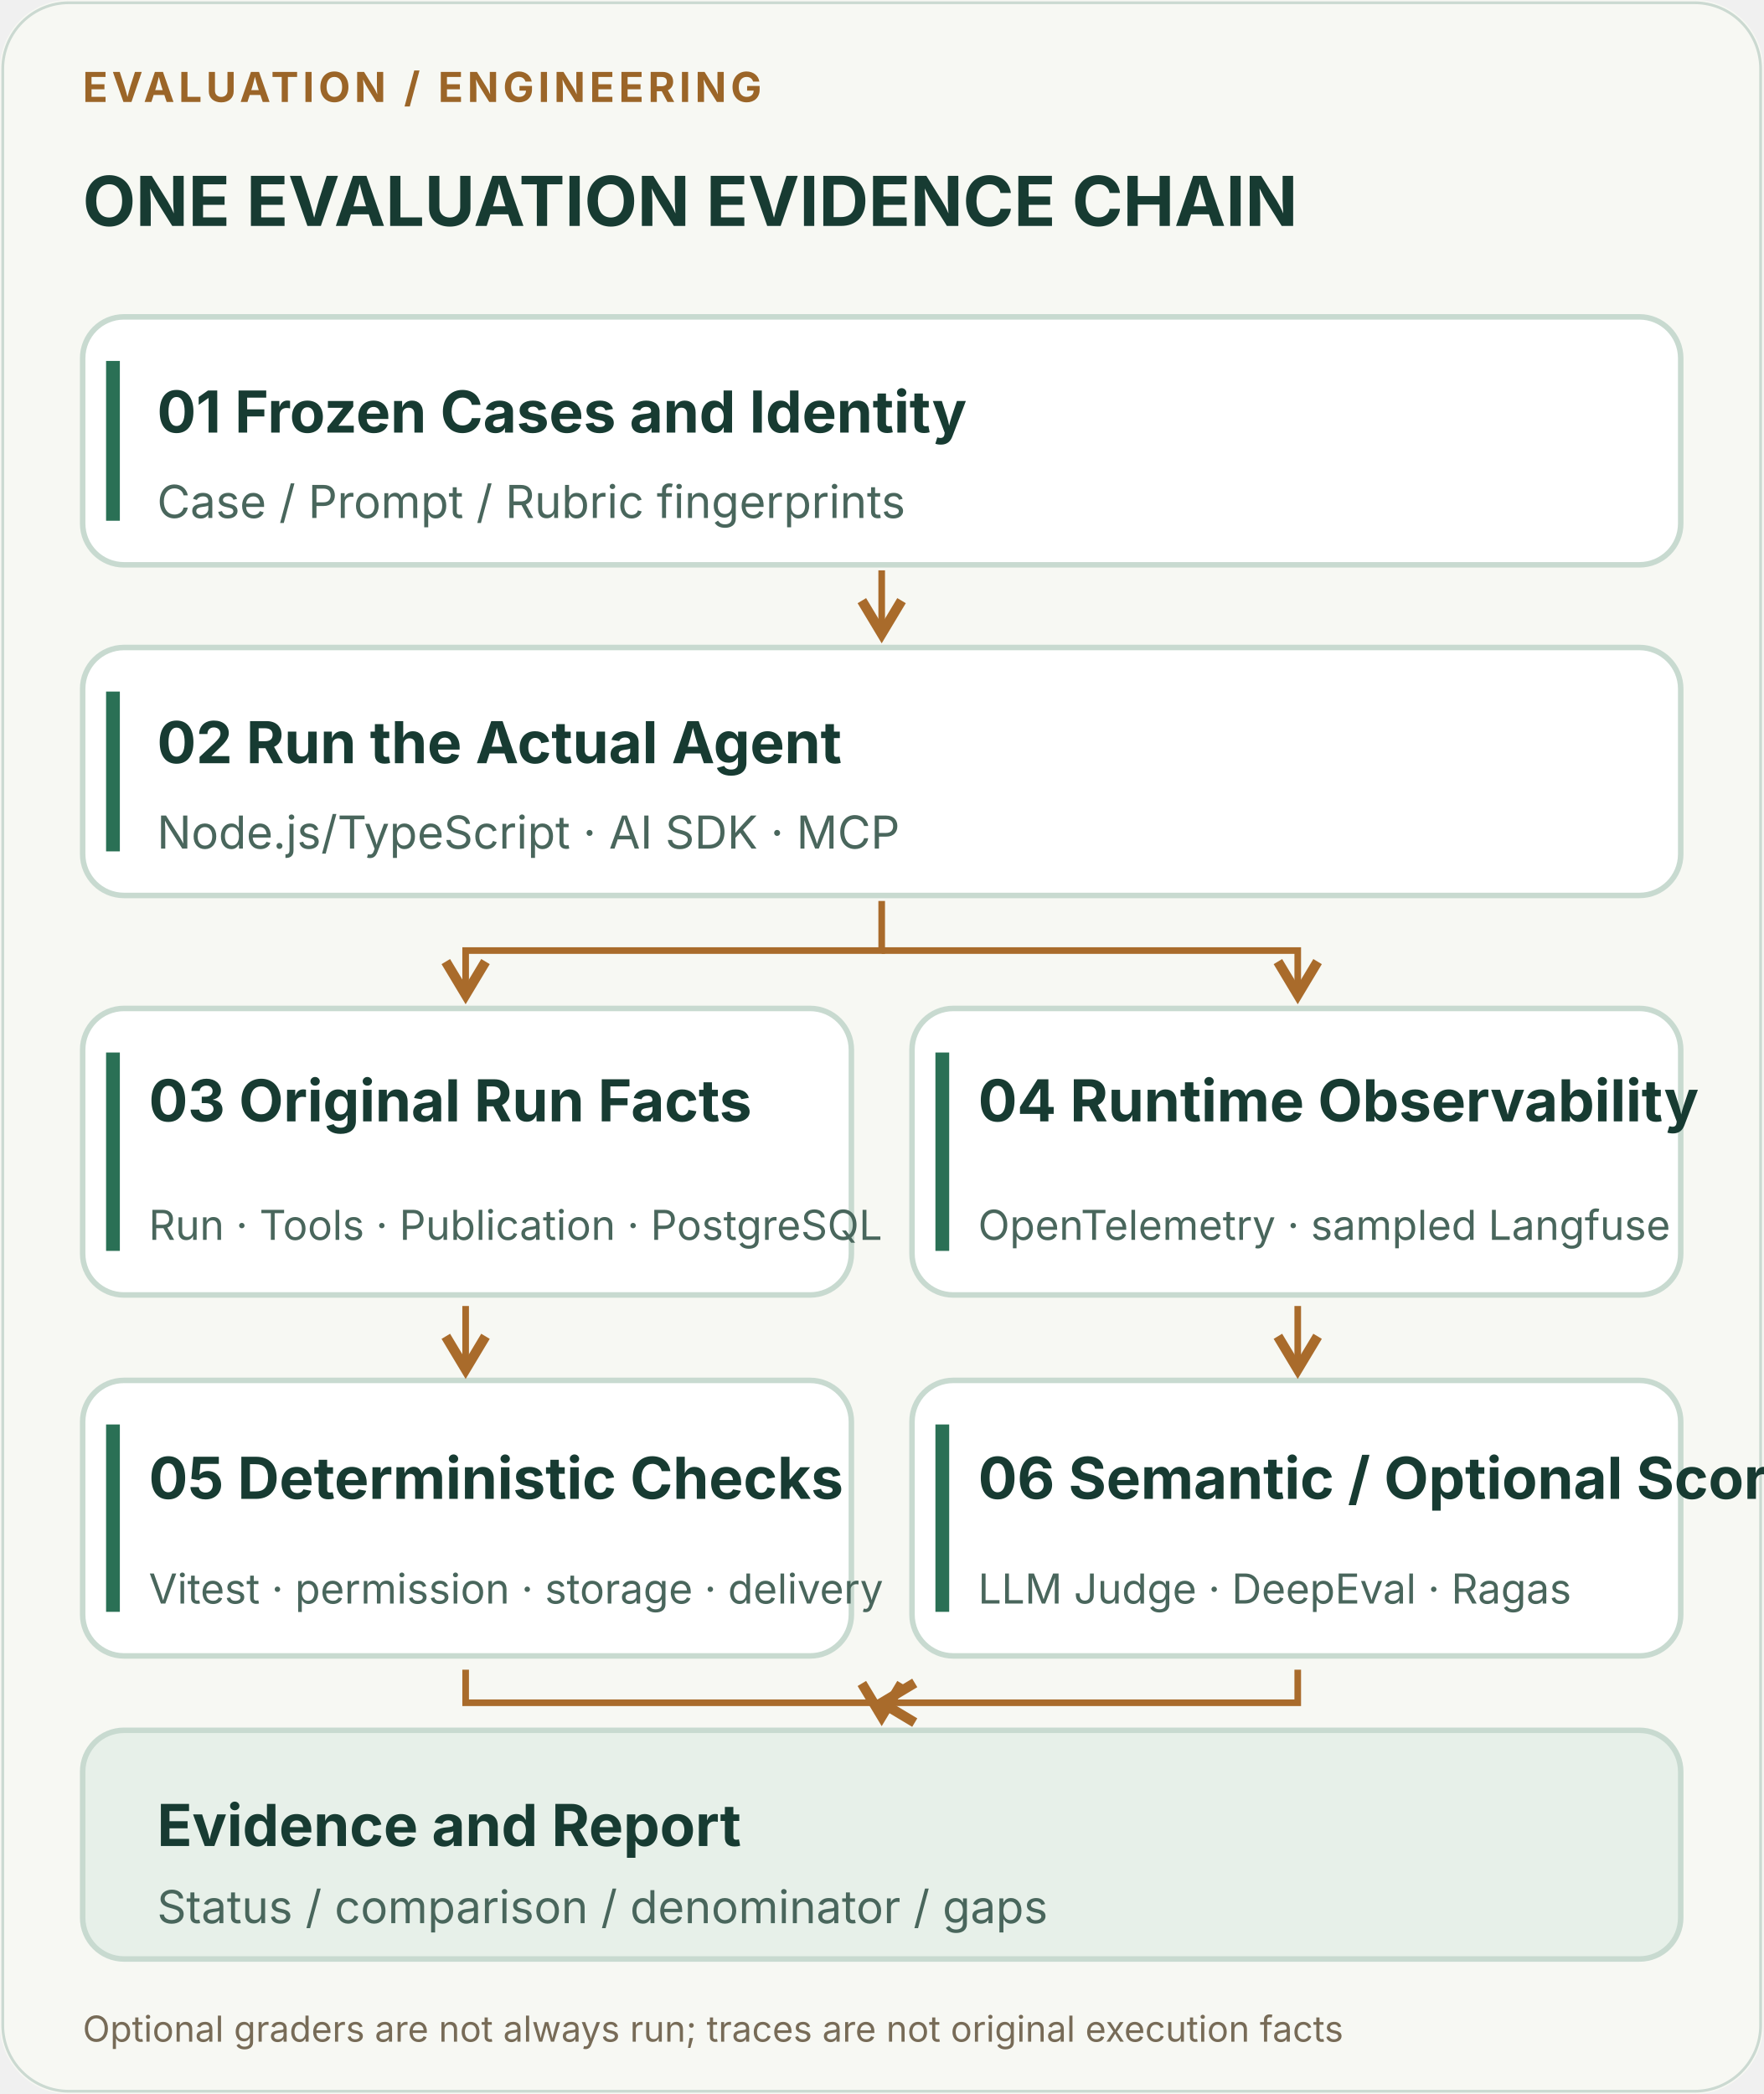
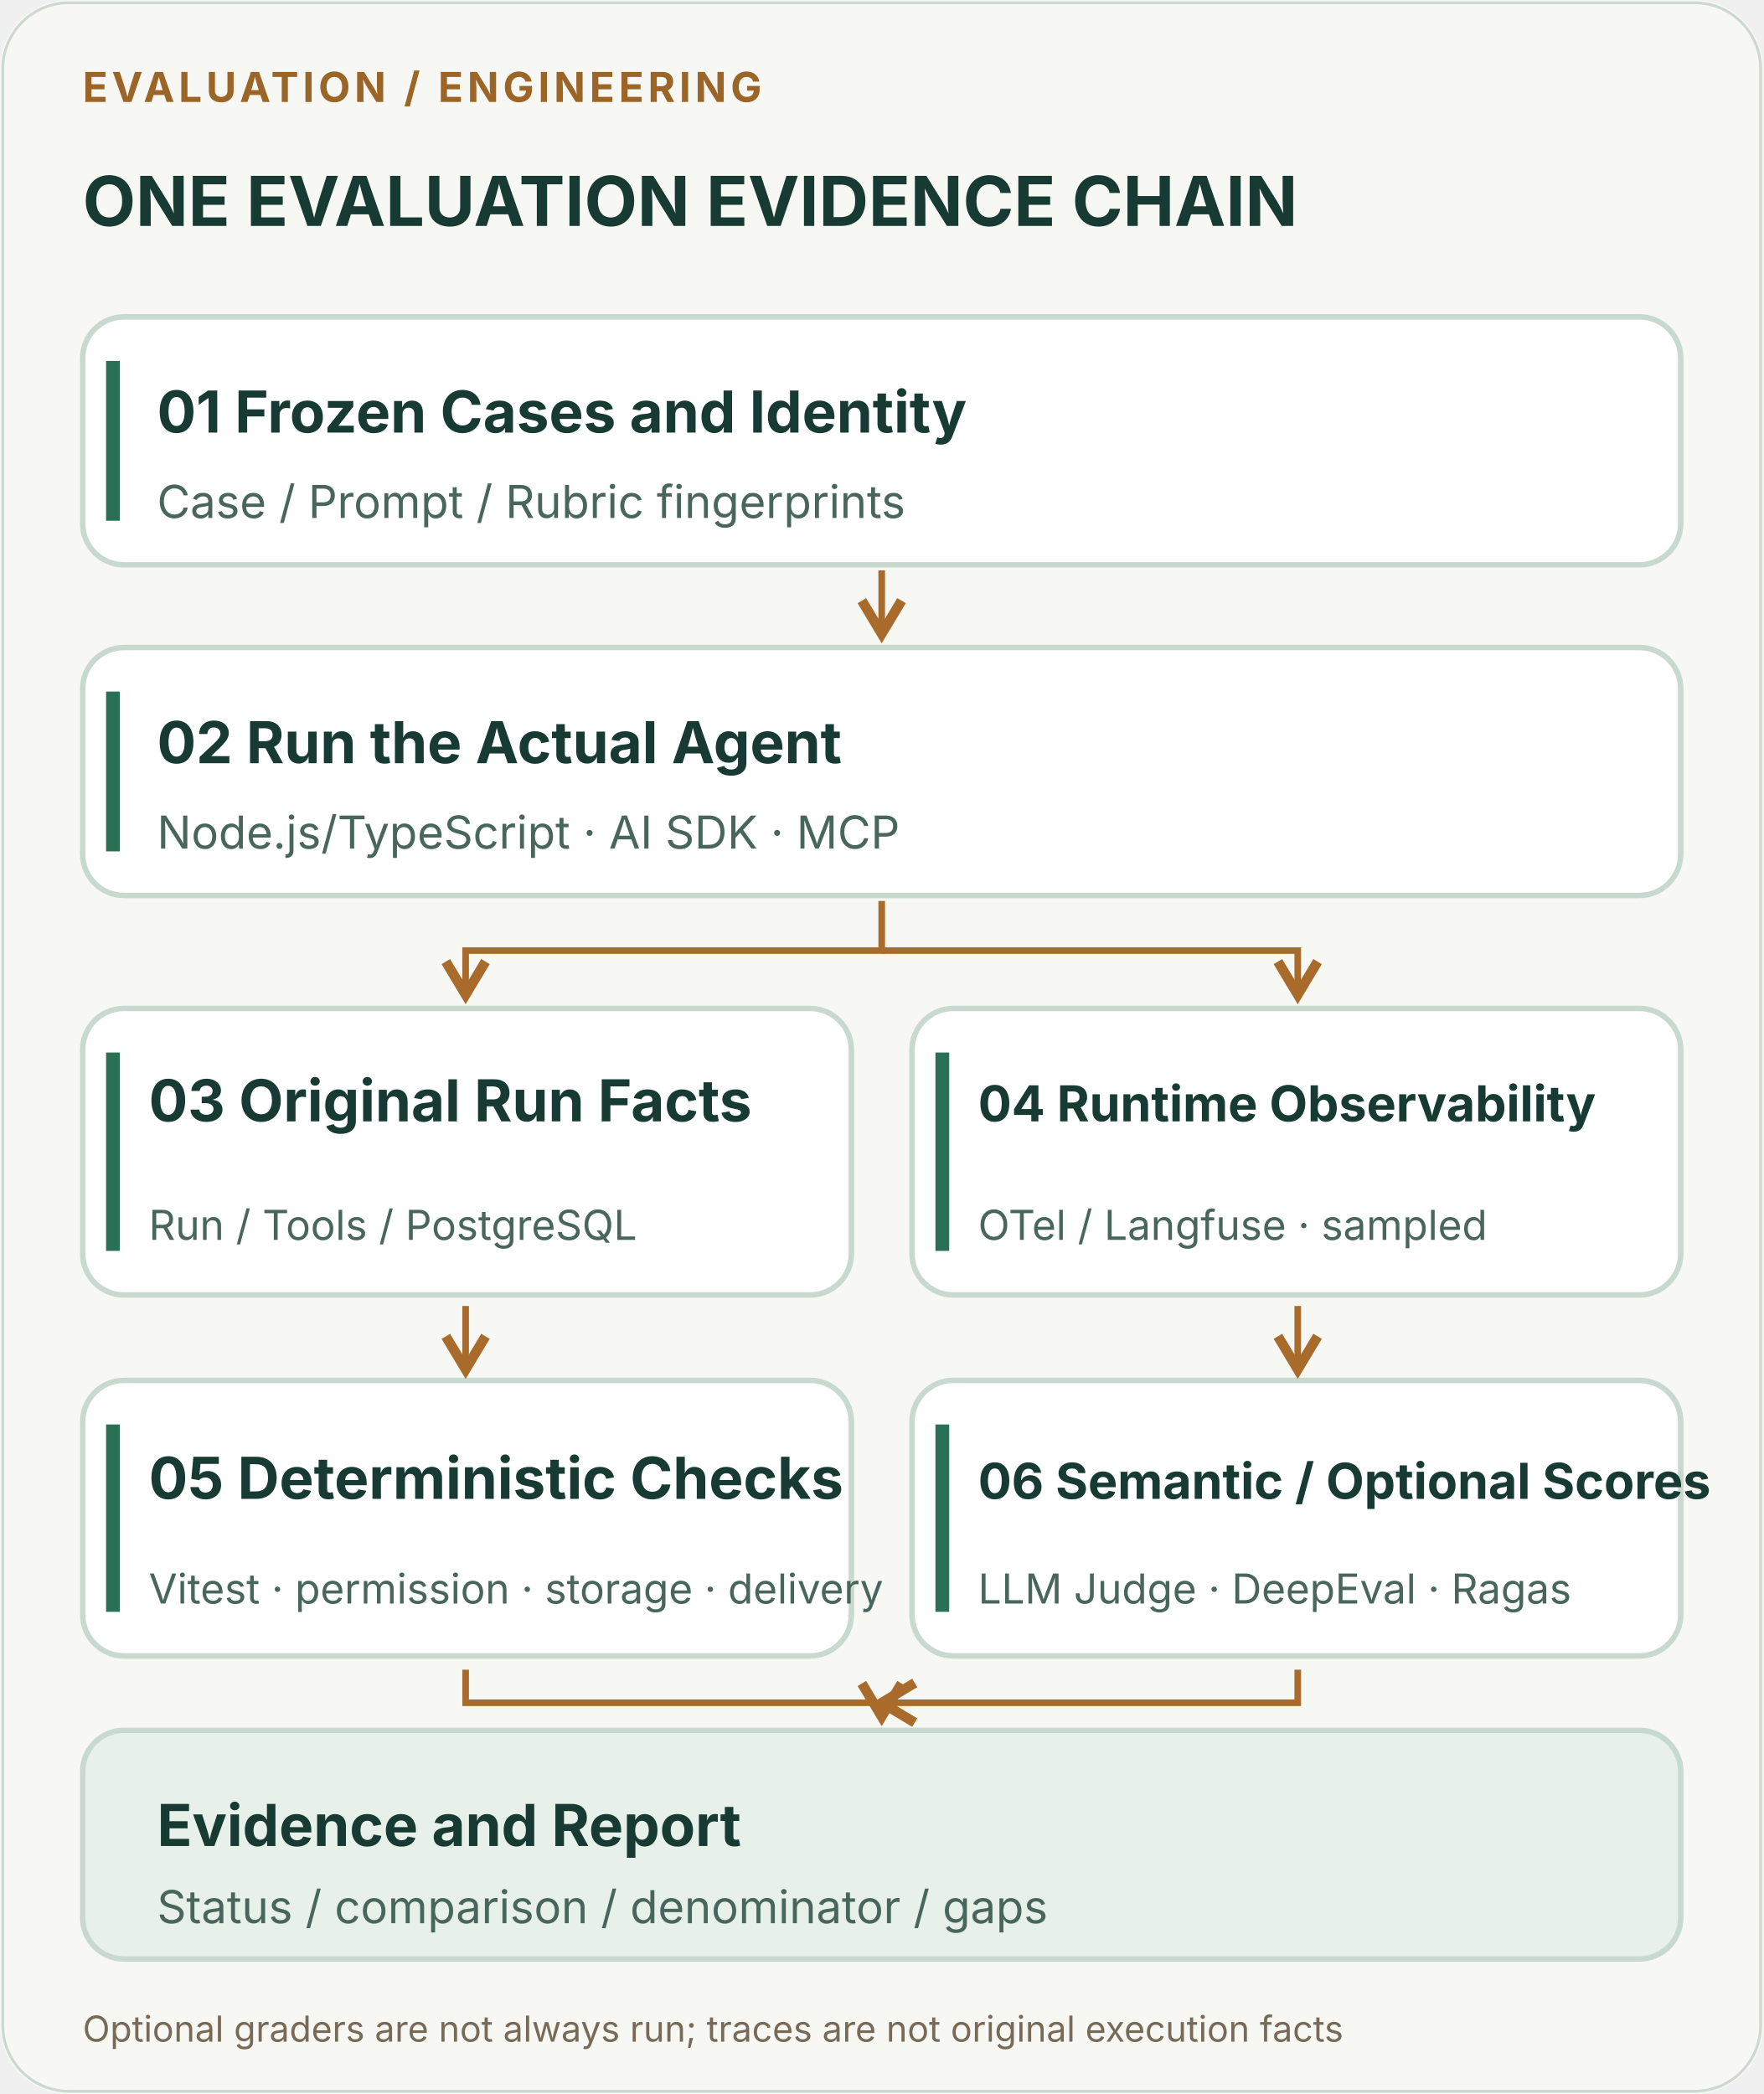
<svg xmlns="http://www.w3.org/2000/svg" width="640" height="760" viewBox="0 0 640 760" role="img" aria-labelledby="evalTitle evalDesc" lang="en">
  <defs>
    <marker id="arrow" markerWidth="8" markerHeight="8" refX="6" refY="4" orient="auto" markerUnits="strokeWidth">
      <path d="M1 1L6 4L1 7" stroke="#a96b2b" stroke-width="1.5" fill="none" />
    </marker>
  </defs>
  <rect width="640" height="760" rx="25" fill="#f7f8f3" />
  <rect x="1" y="1" width="638" height="758" rx="24" stroke="#cbd9d1" fill="none" />
  <g font-family="Inter,Arial,sans-serif">
    <text x="30" y="37" font-size="15" font-weight="700" fill="#9b6528" letter-spacing="1.5">EVALUATION / ENGINEERING</text>
    <text x="30" y="82" font-size="25" font-weight="750" fill="#173b32">ONE EVALUATION EVIDENCE CHAIN</text>
    <g fill="#fff" stroke="#c8dad0" stroke-width="2">
      <rect x="30" y="115" width="580" height="90" rx="15" />
      <rect x="30" y="235" width="580" height="90" rx="15" />
      <rect x="30" y="366" width="279" height="104" rx="15" />
      <rect x="331" y="366" width="279" height="104" rx="15" />
      <rect x="30" y="501" width="279" height="100" rx="15" />
      <rect x="331" y="501" width="279" height="100" rx="15" />
      <rect x="30" y="628" width="580" height="83" rx="15" fill="#e7f0e9" />
    </g>
    <g stroke="#2a7055" stroke-width="5">
      <path d="M41 131v58" />
      <path d="M41 251v58" />
      <path d="M41 382v72" />
      <path d="M342 382v72" />
      <path d="M41 517v68" />
      <path d="M342 517v68" />
    </g>
    <g fill="#173b32" font-size="21" font-weight="700">
      <text x="57" y="157">01  Frozen Cases and Identity</text>
      <text x="57" y="277">02  Run the Actual Agent</text>
      <text x="54" y="407">03  Original Run Facts</text>
-       <text x="355" y="407">04  Runtime Observability</text>
+       <text x="355" y="407" font-size="18">04  Runtime Observability</text>
      <text x="54" y="544">05  Deterministic Checks</text>
-       <text x="355" y="544">06  Semantic / Optional Scores</text>
+       <text x="355" y="544" font-size="18">06  Semantic / Optional Scores</text>
      <text x="57" y="670">Evidence and Report</text>
    </g>
    <g fill="#49665c" font-size="16.5">
      <text x="57" y="188">Case / Prompt / Rubric fingerprints</text>
      <text x="57" y="308">Node.js/TypeScript · AI SDK · MCP</text>
-       <text x="54" y="450" font-size="15">Run · Tools · Publication · PostgreSQL</text>
-       <text x="355" y="450" font-size="15">OpenTelemetry · sampled Langfuse</text>
+       <text x="54" y="450" font-size="15">Run / Tools / PostgreSQL</text>
+       <text x="355" y="450" font-size="15">OTel / Langfuse · sampled</text>
      <text x="54" y="582" font-size="15">Vitest · permission · storage · delivery</text>
      <text x="355" y="582" font-size="15">LLM Judge · DeepEval · Ragas</text>
      <text x="57" y="698">Status / comparison / denominator / gaps</text>
    </g>
    <g stroke="#a96b2b" fill="none" stroke-width="2.4" marker-end="url(#arrow)">
      <path d="M320 207v23" />
      <path d="M320 327v18H169v16" />
      <path d="M320 345h151v16" />
      <path d="M169 474v23" />
      <path d="M471 474v23" />
      <path d="M169 606v12H320v5" />
      <path d="M471 606v12H320" />
    </g>
    <text x="30" y="741" font-size="13" fill="#776b57">Optional graders are not always run; traces are not original execution facts</text>
  </g>
</svg>
